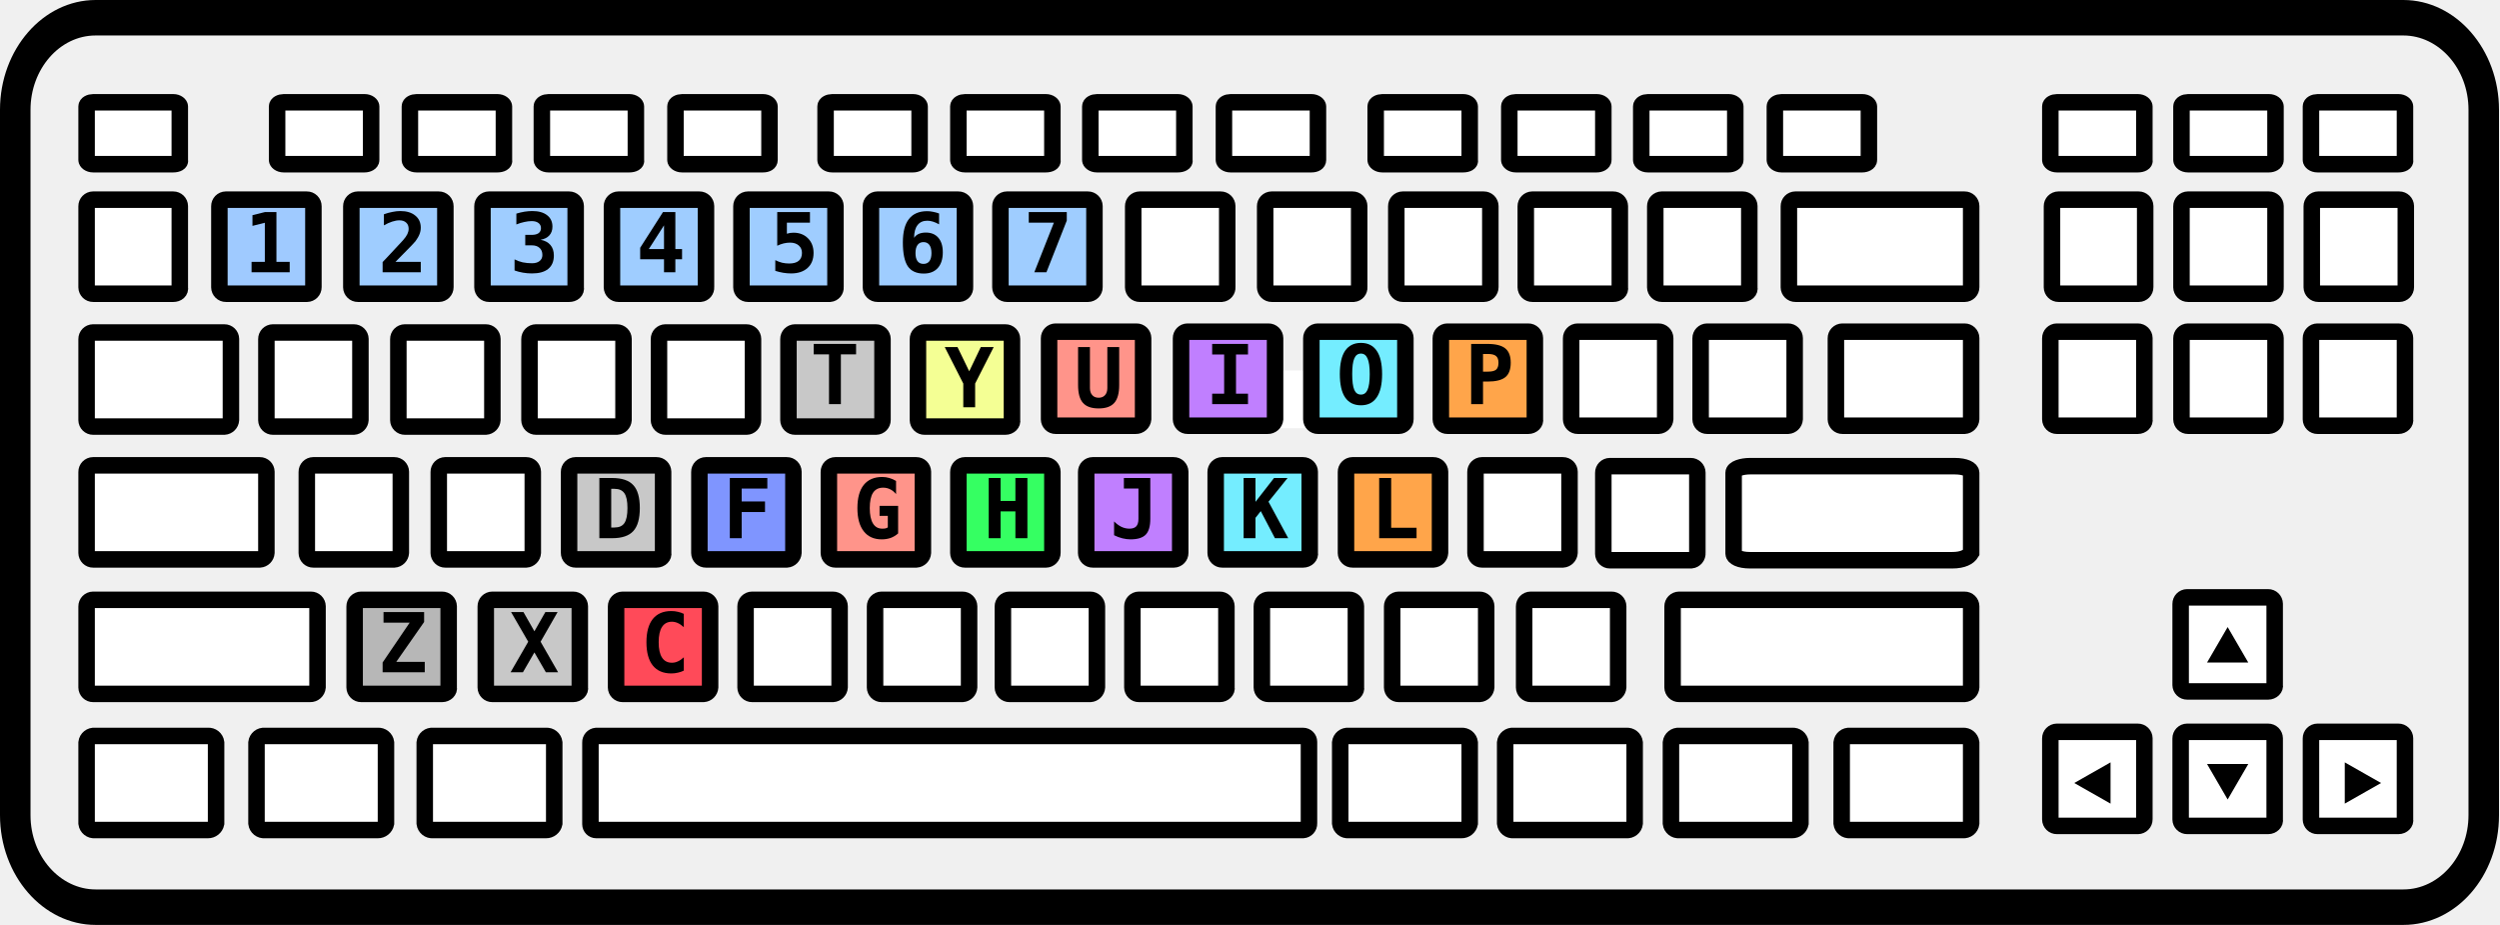
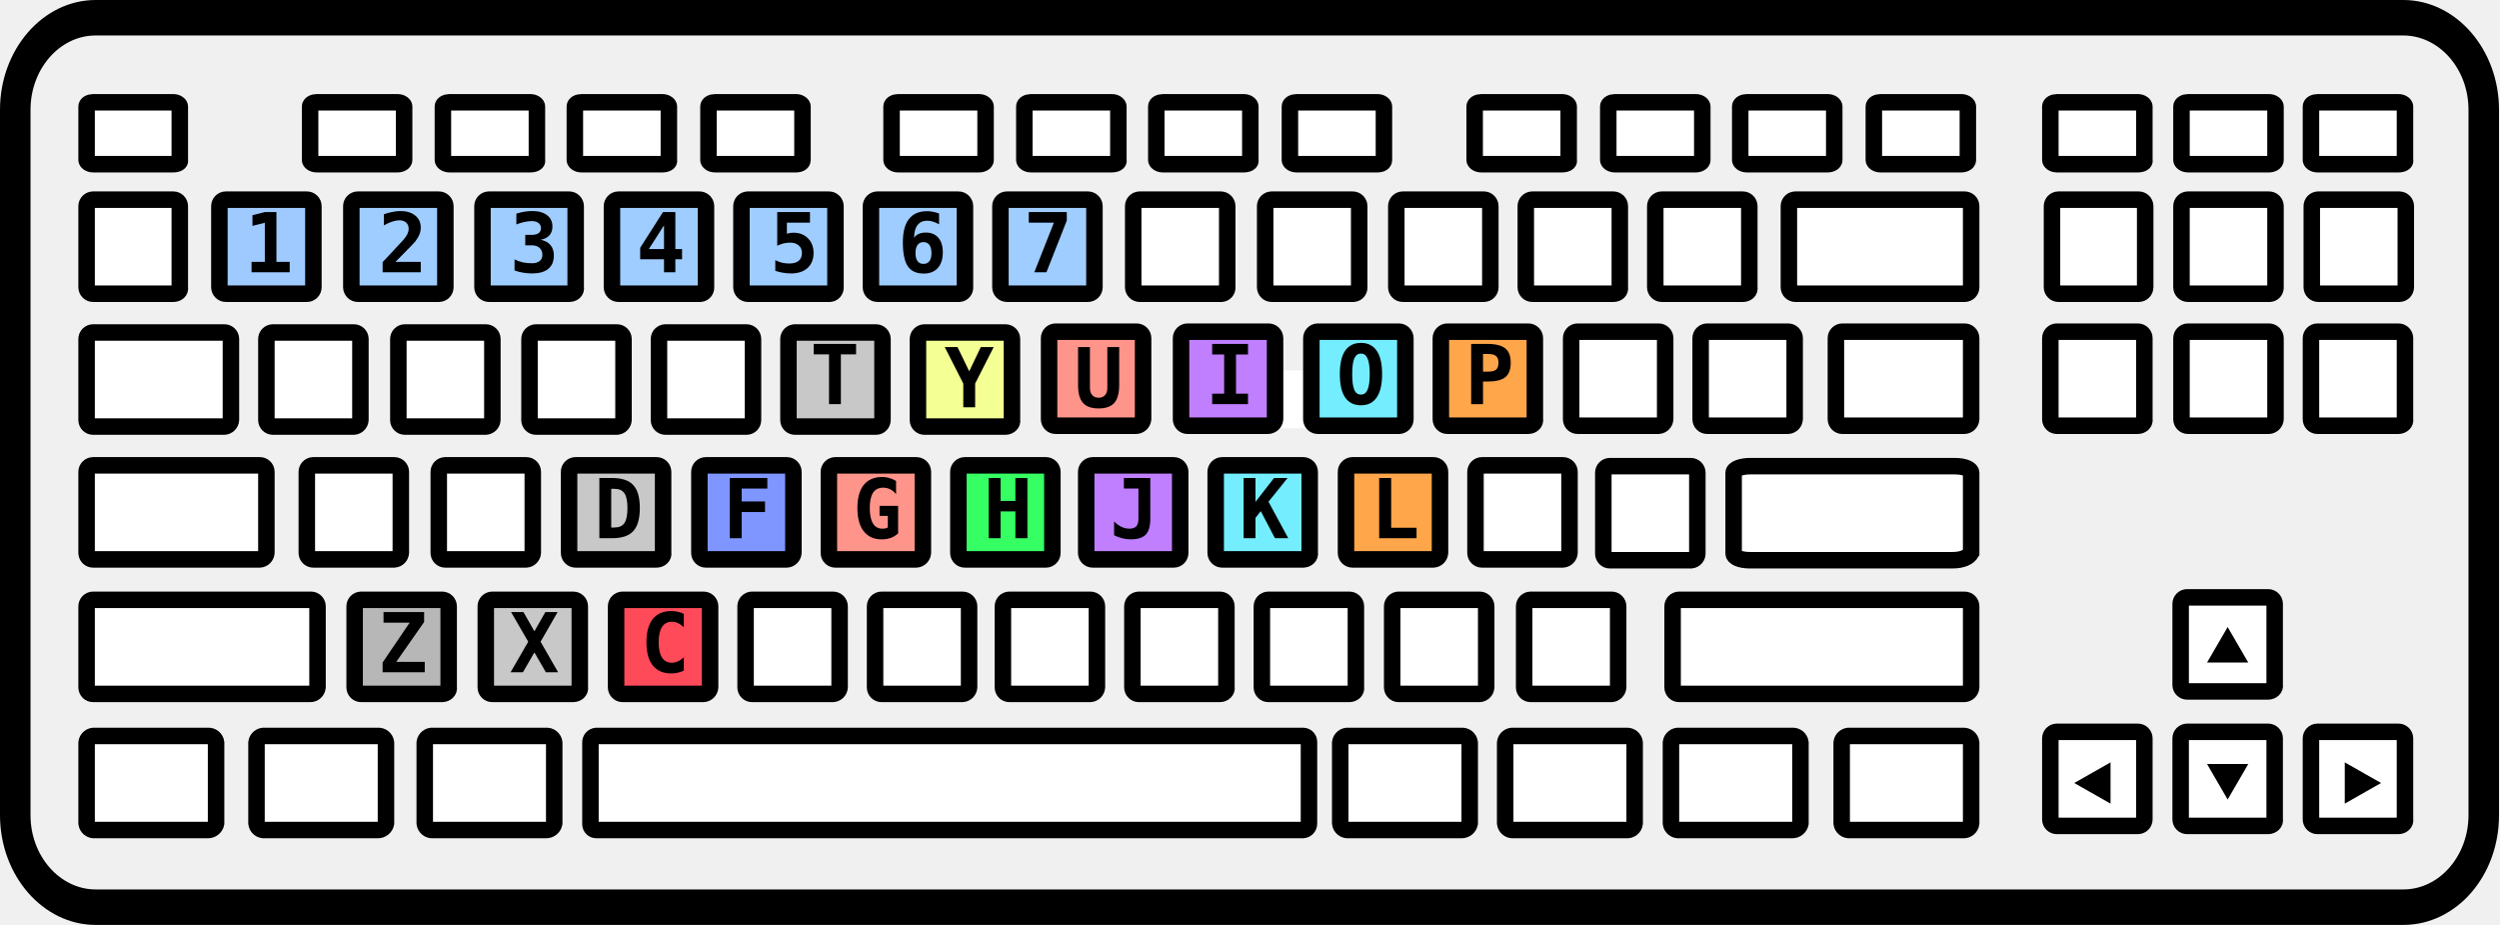
<svg xmlns="http://www.w3.org/2000/svg" id="Layer_1" data-name="Layer 1" viewBox="0 0 303 112.1">
  <defs>
    <style>.cls-1,.cls-12{fill:#fff;}.cls-1,.cls-10,.cls-11,.cls-13,.cls-14,.cls-2,.cls-3,.cls-4,.cls-5,.cls-6,.cls-7,.cls-8,.cls-9{stroke:#000;stroke-miterlimit:10;stroke-width:2px;}.cls-2{fill:#9fcaff;}.cls-3{fill:#9fcdff;}.cls-4{fill:#c8c8c8;}.cls-5{fill:#f4ff94;}.cls-6{fill:#7f95ff;}.cls-7{fill:#ff948a;}.cls-8{fill:#35ff62;}.cls-9{fill:#c07fff;}.cls-10{fill:#74edff;}.cls-11{fill:#ffa54a;}.cls-13{fill:#b7b7b7;}.cls-14{fill:#ff4a59;}.cls-15,.cls-17{isolation:isolate;}.cls-15,.cls-16{font-size:10px;font-family:Consolas-Bold, Consolas;font-weight:700;}</style>
  </defs>
  <path d="M291.4,4.3c4.3,0,7.9,4,7.9,9V98.8c0,4.9-3.5,9-7.9,9H11.6c-4.3,0-7.9-4-7.9-9V13.3c0-4.9,3.5-9,7.9-9H291.4m0-4.3H11.6C5.2,0,0,6,0,13.3H0V98.8c0,7.3,5.2,13.3,11.6,13.3H291.4c6.4,0,11.6-5.9,11.6-13.3V13.3C303,6,297.8,0,291.4,0Z" transform="translate(0 0)" />
  <path class="cls-1" d="M31.5,67.8H11.3a.79.79,0,0,1-.8-.78V57.2a.79.79,0,0,1,.78-.8H31.5a.79.79,0,0,1,.8.78V67A.86.86,0,0,1,31.5,67.8Z" transform="translate(0 0)" />
  <path class="cls-1" d="M27.2,51.7H11.3a.79.79,0,0,1-.8-.78V41.1a.79.79,0,0,1,.78-.8H27.2a.79.79,0,0,1,.8.78V50.9A.86.86,0,0,1,27.2,51.7Z" transform="translate(0 0)" />
  <path class="cls-1" d="M21,35.6H11.3a.79.79,0,0,1-.8-.78V25a.79.79,0,0,1,.78-.8H21a.79.79,0,0,1,.8.78V34.8C21.9,35.3,21.5,35.6,21,35.6Z" transform="translate(0 0)" />
  <path class="cls-1" d="M21,19.9H11.3c-.5,0-.8-.3-.8-.5V12.9c0-.3.4-.5.8-.5H21c.5,0,.8.3.8.5v6.5C21.9,19.7,21.5,19.9,21,19.9Z" transform="translate(0 0)" />
-   <path class="cls-1" d="M44.2,19.9H34.4c-.5,0-.8-.3-.8-.5V12.9c0-.3.4-.5.8-.5h9.8c.5,0,.8.3.8.5v6.5C45,19.7,44.6,19.9,44.2,19.9Z" transform="translate(0 0)" />
-   <path class="cls-1" d="M60.3,19.9H50.5c-.5,0-.8-.3-.8-.5V12.9c0-.3.4-.5.8-.5h9.8c.5,0,.8.3.8.5v6.5C61.2,19.7,60.8,19.9,60.3,19.9Z" transform="translate(0 0)" />
-   <path class="cls-1" d="M76.3,19.9H66.5c-.5,0-.8-.3-.8-.5V12.9c0-.3.4-.5.8-.5h9.8c.5,0,.8.3.8.5v6.5C77.2,19.7,76.8,19.9,76.3,19.9Z" transform="translate(0 0)" />
-   <path class="cls-1" d="M92.5,19.9H82.7c-.5,0-.8-.3-.8-.5V12.9c0-.3.4-.5.8-.5h9.8c.5,0,.8.3.8.5v6.5C93.3,19.7,93,19.9,92.5,19.9Z" transform="translate(0 0)" />
+   <path class="cls-1" d="M48.2,19.9H38.4c-.5,0-.8-.3-.8-.5V12.9c0-.3.4-.5.8-.5h9.8c.5,0,.8.3.8.5v6.5C49,19.7,48.6,19.9,48.2,19.9Z" transform="translate(0 0)" />
+   <path class="cls-1" d="M64.3,19.9H54.5c-.5,0-.8-.3-.8-.5V12.9c0-.3.4-.5.8-.5h9.8c.5,0,.8.3.8.5v6.5C65.2,19.7,64.8,19.9,64.3,19.9Z" transform="translate(0 0)" />
+   <path class="cls-1" d="M80.3,19.9H70.5c-.5,0-.8-.3-.8-.5V12.9c0-.3.4-.5.8-.5h9.8c.5,0,.8.3.8.5v6.5C81.2,19.7,80.8,19.9,80.3,19.9Z" transform="translate(0 0)" />
+   <path class="cls-1" d="M96.5,19.9H86.7c-.5,0-.8-.3-.8-.5V12.9c0-.3.4-.5.8-.5h9.8c.5,0,.8.3.8.5v6.5C97.3,19.7,97,19.9,96.5,19.9Z" transform="translate(0 0)" />
  <path class="cls-2" d="M37.2,35.6H27.4a.79.79,0,0,1-.8-.78V25a.79.79,0,0,1,.78-.8H37.2A.79.79,0,0,1,38,25V34.8a.79.79,0,0,1-.78.8Z" transform="translate(0 0)" />
  <path class="cls-3" d="M53.2,35.6H43.4a.79.79,0,0,1-.8-.78V25a.79.79,0,0,1,.78-.8H53.2A.79.79,0,0,1,54,25V34.8a.79.79,0,0,1-.78.8Z" transform="translate(0 0)" />
  <path class="cls-3" d="M69,35.6H59.3a.79.79,0,0,1-.8-.78V25a.79.79,0,0,1,.78-.8H69a.79.79,0,0,1,.8.78V34.8C69.9,35.3,69.5,35.6,69,35.6Z" transform="translate(0 0)" />
  <path class="cls-3" d="M84.8,35.6H75a.79.79,0,0,1-.8-.78V25a.79.79,0,0,1,.78-.8H84.8a.79.79,0,0,1,.8.78V34.8a.74.74,0,0,1-.67.8Z" transform="translate(0 0)" />
  <path class="cls-3" d="M100.5,35.6H90.7a.79.79,0,0,1-.8-.78V25a.79.79,0,0,1,.78-.8h9.82a.79.79,0,0,1,.8.78V34.8a.74.74,0,0,1-.67.8Z" transform="translate(0 0)" />
  <path class="cls-3" d="M116.2,35.6h-9.8a.79.79,0,0,1-.8-.78V25a.79.79,0,0,1,.78-.8h9.82a.79.79,0,0,1,.8.78V34.8a.74.74,0,0,1-.67.8Z" transform="translate(0 0)" />
  <path class="cls-1" d="M42.9,51.7H33.1a.79.79,0,0,1-.8-.78V41.1a.79.79,0,0,1,.78-.8H42.9a.79.79,0,0,1,.8.78V50.9A.86.86,0,0,1,42.9,51.7Z" transform="translate(0 0)" />
  <path class="cls-1" d="M58.9,51.7H49.1a.79.79,0,0,1-.8-.78V41.1a.79.79,0,0,1,.78-.8H58.9a.79.79,0,0,1,.8.78V50.9A.86.86,0,0,1,58.9,51.7Z" transform="translate(0 0)" />
  <path class="cls-1" d="M74.8,51.7H65a.79.79,0,0,1-.8-.78V41.1a.79.79,0,0,1,.78-.8H74.8a.79.79,0,0,1,.8.78V50.9A.86.86,0,0,1,74.8,51.7Z" transform="translate(0 0)" />
  <path class="cls-1" d="M90.5,51.7H80.7a.79.79,0,0,1-.8-.78V41.1a.79.79,0,0,1,.78-.8H90.5a.79.79,0,0,1,.8.78V50.9a.79.79,0,0,1-.78.8Z" transform="translate(0 0)" />
  <path class="cls-4" d="M106.2,51.7H96.4a.79.79,0,0,1-.8-.78V41.1a.79.79,0,0,1,.78-.8h9.82a.79.79,0,0,1,.8.78V50.9a.79.79,0,0,1-.78.8Z" transform="translate(0 0)" />
  <path class="cls-5" d="M121.9,51.7h-9.8a.79.79,0,0,1-.8-.78V41.1a.79.79,0,0,1,.78-.8h9.82a.79.79,0,0,1,.8.78V50.9C122.8,51.3,122.4,51.7,121.9,51.7Z" transform="translate(0 0)" />
  <path class="cls-1" d="M47.8,67.8H38a.79.79,0,0,1-.8-.78V57.2a.79.79,0,0,1,.78-.8H47.8a.79.79,0,0,1,.8.78V67A.86.86,0,0,1,47.8,67.8Z" transform="translate(0 0)" />
  <path class="cls-1" d="M63.8,67.8H54a.79.79,0,0,1-.8-.78V57.2a.79.79,0,0,1,.78-.8H63.8a.79.79,0,0,1,.8.78V67A.86.86,0,0,1,63.8,67.8Z" transform="translate(0 0)" />
  <path class="cls-4" d="M79.6,67.8H69.8A.79.79,0,0,1,69,67V57.2a.79.79,0,0,1,.78-.8H79.6a.79.79,0,0,1,.8.78V67C80.5,67.4,80.1,67.8,79.6,67.8Z" transform="translate(0 0)" />
  <path class="cls-6" d="M95.4,67.8H85.6a.79.79,0,0,1-.8-.78V57.2a.79.79,0,0,1,.78-.8H95.4a.79.79,0,0,1,.8.78V67A.86.86,0,0,1,95.4,67.8Z" transform="translate(0 0)" />
  <path class="cls-7" d="M111.1,67.8h-9.8a.79.79,0,0,1-.8-.78V57.2a.79.79,0,0,1,.78-.8h9.82a.79.79,0,0,1,.8.78V67A.86.86,0,0,1,111.1,67.8Z" transform="translate(0 0)" />
  <path class="cls-8" d="M126.8,67.8H117a.79.79,0,0,1-.8-.78V57.2a.79.79,0,0,1,.78-.8h9.82a.79.79,0,0,1,.8.78V67a.79.79,0,0,1-.78.8Z" transform="translate(0 0)" />
  <path class="cls-1" d="M158,100.6H72.3a.71.71,0,0,1-.71-.71s0-.06,0-.09V90a.77.77,0,0,1,.7-.8H158a.71.71,0,0,1,.71.71s0,.06,0,.09v9.8A.77.77,0,0,1,158,100.6Z" transform="translate(0 0)" />
  <path class="cls-9" d="M142.3,67.8h-9.8a.79.79,0,0,1-.8-.78V57.2a.79.79,0,0,1,.78-.8h9.82a.79.79,0,0,1,.8.78V67a.79.79,0,0,1-.78.8Z" transform="translate(0 0)" />
  <path class="cls-10" d="M158,67.8h-9.8a.79.79,0,0,1-.8-.78V57.2a.79.79,0,0,1,.78-.8H158a.79.79,0,0,1,.8.78V67C158.9,67.4,158.5,67.8,158,67.8Z" transform="translate(0 0)" />
  <path class="cls-11" d="M173.8,67.8H164a.79.79,0,0,1-.8-.78V57.2a.79.79,0,0,1,.78-.8h9.82a.79.79,0,0,1,.8.78V67A.86.86,0,0,1,173.8,67.8Z" transform="translate(0 0)" />
  <path class="cls-1" d="M189.5,67.8h-9.8a.79.79,0,0,1-.8-.78V57.2a.79.79,0,0,1,.78-.8h9.82a.79.79,0,0,1,.8.78V67A.86.86,0,0,1,189.5,67.8Z" transform="translate(0 0)" />
  <rect class="cls-12" x="152.8" y="44.9" width="7" height="7" />
  <path class="cls-7" d="M137.7,51.6H128a.79.79,0,0,1-.8-.78V41a.79.79,0,0,1,.78-.8h9.82a.79.79,0,0,1,.8.78V50.8A.88.88,0,0,1,137.7,51.6Z" transform="translate(0 0)" />
  <path class="cls-9" d="M153.7,51.6H144a.79.79,0,0,1-.8-.78V41a.79.79,0,0,1,.78-.8h9.82a.79.79,0,0,1,.8.78V50.8A.88.88,0,0,1,153.7,51.6Z" transform="translate(0 0)" />
  <path class="cls-10" d="M169.6,51.6h-9.8a.79.79,0,0,1-.8-.78V41a.79.79,0,0,1,.78-.8h9.82a.79.79,0,0,1,.8.78V50.8a.79.79,0,0,1-.78.8Z" transform="translate(0 0)" />
  <path class="cls-11" d="M185.3,51.6h-9.8a.79.79,0,0,1-.8-.78V41a.79.79,0,0,1,.78-.8h9.82a.79.79,0,0,1,.8.78V50.8C186.2,51.2,185.8,51.6,185.3,51.6Z" transform="translate(0 0)" />
  <path class="cls-1" d="M201.1,51.6h-9.8a.79.79,0,0,1-.8-.78V41a.79.79,0,0,1,.78-.8h9.82a.79.79,0,0,1,.8.78V50.8A.86.86,0,0,1,201.1,51.6Z" transform="translate(0 0)" />
  <path class="cls-1" d="M216.8,51.6H207a.79.79,0,0,1-.8-.78V41a.79.79,0,0,1,.78-.8h9.82a.79.79,0,0,1,.8.78V50.8A.86.86,0,0,1,216.8,51.6Z" transform="translate(0 0)" />
  <path class="cls-1" d="M238.2,84.1H203.6a.79.79,0,0,1-.8-.78V73.5a.79.79,0,0,1,.78-.8H238.2a.79.79,0,0,1,.8.78V83.3A.86.86,0,0,1,238.2,84.1Z" transform="translate(0 0)" />
  <path class="cls-1" d="M259.2,100.1h-9.8a.79.79,0,0,1-.8-.78V89.5a.79.79,0,0,1,.78-.8h9.82a.79.79,0,0,1,.8.78V99.3a.79.79,0,0,1-.78.8Z" transform="translate(0 0)" />
  <path class="cls-1" d="M275,100.1h-9.8a.79.79,0,0,1-.8-.78V89.5a.79.79,0,0,1,.78-.8H275a.79.79,0,0,1,.8.78V99.3C275.9,99.7,275.5,100.1,275,100.1Z" transform="translate(0 0)" />
  <path class="cls-1" d="M275,83.8h-9.8a.79.79,0,0,1-.8-.78V73.2a.79.79,0,0,1,.78-.8H275a.79.79,0,0,1,.8.78V83C275.9,83.4,275.5,83.8,275,83.8Z" transform="translate(0 0)" />
  <path class="cls-1" d="M290.8,100.1H281a.79.79,0,0,1-.8-.78V89.5a.79.79,0,0,1,.78-.8h9.82a.79.79,0,0,1,.8.78V99.3C291.7,99.7,291.3,100.1,290.8,100.1Z" transform="translate(0 0)" />
  <path class="cls-3" d="M131.9,35.6h-9.8a.79.79,0,0,1-.8-.78V25a.79.79,0,0,1,.78-.8h9.82a.79.79,0,0,1,.8.78V34.8a.79.79,0,0,1-.78.8Z" transform="translate(0 0)" />
  <path class="cls-1" d="M148,35.6h-9.8a.79.79,0,0,1-.8-.78V25a.79.79,0,0,1,.78-.8H148a.79.79,0,0,1,.8.78V34.8a.74.74,0,0,1-.67.8Z" transform="translate(0 0)" />
  <path class="cls-1" d="M164,35.6h-9.8a.79.79,0,0,1-.8-.78V25a.79.79,0,0,1,.78-.8H164a.79.79,0,0,1,.8.78V34.8a.74.74,0,0,1-.67.8Z" transform="translate(0 0)" />
  <path class="cls-1" d="M179.9,35.6h-9.8a.79.79,0,0,1-.8-.78V25a.79.79,0,0,1,.78-.8h9.82a.79.79,0,0,1,.8.78V34.8a.79.79,0,0,1-.78.8Z" transform="translate(0 0)" />
  <path class="cls-1" d="M195.6,35.6h-9.8a.79.79,0,0,1-.8-.78V25a.79.79,0,0,1,.78-.8h9.82a.79.79,0,0,1,.8.78V34.8C196.5,35.3,196.1,35.6,195.6,35.6Z" transform="translate(0 0)" />
  <path class="cls-1" d="M211.3,35.6h-9.8a.79.79,0,0,1-.8-.78V25a.79.79,0,0,1,.78-.8h9.82a.79.79,0,0,1,.8.78V34.8C212.2,35.3,211.8,35.6,211.3,35.6Z" transform="translate(0 0)" />
  <path class="cls-1" d="M37.6,84.1H11.3a.79.79,0,0,1-.8-.78V73.5a.79.79,0,0,1,.78-.8H37.7a.79.79,0,0,1,.8.78V83.3A.88.88,0,0,1,37.6,84.1Z" transform="translate(0 0)" />
  <path class="cls-13" d="M53.6,84.1H43.8a.79.79,0,0,1-.8-.78V73.5a.79.79,0,0,1,.78-.8H53.6a.79.79,0,0,1,.8.78V83.3C54.5,83.7,54.1,84.1,53.6,84.1Z" transform="translate(0 0)" />
  <path class="cls-4" d="M69.5,84.1H59.7a.79.79,0,0,1-.8-.78V73.5a.79.79,0,0,1,.78-.8H69.5a.79.79,0,0,1,.8.78V83.3C70.4,83.7,70,84.1,69.5,84.1Z" transform="translate(0 0)" />
  <path class="cls-14" d="M85.3,84.1H75.5a.79.79,0,0,1-.8-.78V73.5a.79.79,0,0,1,.78-.8H85.3a.79.79,0,0,1,.8.78V83.3A.86.86,0,0,1,85.3,84.1Z" transform="translate(0 0)" />
  <path class="cls-1" d="M101,84.1H91.2a.79.79,0,0,1-.8-.78V73.5a.79.79,0,0,1,.78-.8H101a.79.79,0,0,1,.8.78V83.3A.86.86,0,0,1,101,84.1Z" transform="translate(0 0)" />
  <path class="cls-1" d="M116.7,84.1h-9.8a.79.79,0,0,1-.8-.78V73.5a.79.79,0,0,1,.78-.8h9.82a.79.79,0,0,1,.8.78V83.3A.86.86,0,0,1,116.7,84.1Z" transform="translate(0 0)" />
  <path class="cls-1" d="M132.2,84.1h-9.8a.79.79,0,0,1-.8-.78V73.5a.79.79,0,0,1,.78-.8h9.82a.79.79,0,0,1,.8.78V83.3A.86.86,0,0,1,132.2,84.1Z" transform="translate(0 0)" />
  <path class="cls-1" d="M147.9,84.1h-9.8a.79.79,0,0,1-.8-.78V73.5a.79.79,0,0,1,.78-.8h9.82a.79.79,0,0,1,.8.78V83.3C148.8,83.7,148.4,84.1,147.9,84.1Z" transform="translate(0 0)" />
  <path class="cls-1" d="M163.6,84.1h-9.8a.79.79,0,0,1-.8-.78V73.5a.79.79,0,0,1,.78-.8h9.82a.79.79,0,0,1,.8.78V83.3C164.5,83.7,164.1,84.1,163.6,84.1Z" transform="translate(0 0)" />
  <path class="cls-1" d="M179.4,84.1h-9.8a.79.79,0,0,1-.8-.78V73.5a.79.79,0,0,1,.78-.8h9.82a.79.79,0,0,1,.8.78V83.3A.86.86,0,0,1,179.4,84.1Z" transform="translate(0 0)" />
  <path class="cls-1" d="M195.4,84.1h-9.8a.79.79,0,0,1-.8-.78V73.5a.79.79,0,0,1,.78-.8h9.82a.79.79,0,0,1,.8.78V83.3A.86.86,0,0,1,195.4,84.1Z" transform="translate(0 0)" />
-   <path class="cls-1" d="M110.7,19.9h-9.8c-.5,0-.8-.3-.8-.5V12.9c0-.3.4-.5.8-.5h9.8c.5,0,.8.3.8.5v6.5C111.5,19.7,111.1,19.9,110.7,19.9Z" transform="translate(0 0)" />
-   <path class="cls-1" d="M126.8,19.9H117c-.5,0-.8-.3-.8-.5V12.9c0-.3.4-.5.8-.5h9.8c.5,0,.8.3.8.5v6.5C127.7,19.7,127.3,19.9,126.8,19.9Z" transform="translate(0 0)" />
-   <path class="cls-1" d="M142.8,19.9H133c-.5,0-.8-.3-.8-.5V12.9c0-.3.4-.5.8-.5h9.8c.5,0,.8.3.8.5v6.5C143.7,19.7,143.3,19.9,142.8,19.9Z" transform="translate(0 0)" />
-   <path class="cls-1" d="M159,19.9h-9.8c-.5,0-.8-.3-.8-.5V12.9c0-.3.4-.5.8-.5H159c.5,0,.8.3.8.5v6.5C159.8,19.7,159.5,19.9,159,19.9Z" transform="translate(0 0)" />
-   <path class="cls-1" d="M177.4,19.9h-9.8c-.5,0-.8-.3-.8-.5V12.9c0-.3.4-.5.8-.5h9.8c.5,0,.8.3.8.5v6.5C178.3,19.7,177.9,19.9,177.4,19.9Z" transform="translate(0 0)" />
-   <path class="cls-1" d="M193.6,19.9h-9.8c-.5,0-.8-.3-.8-.5V12.9c0-.3.4-.5.8-.5h9.8c.5,0,.8.3.8.5v6.5C194.4,19.7,194,19.9,193.6,19.9Z" transform="translate(0 0)" />
-   <path class="cls-1" d="M209.6,19.9h-9.8c-.5,0-.8-.3-.8-.5V12.9c0-.3.4-.5.8-.5h9.8c.5,0,.8.3.8.5v6.5C210.4,19.7,210,19.9,209.6,19.9Z" transform="translate(0 0)" />
-   <path class="cls-1" d="M225.8,19.9H216c-.5,0-.8-.3-.8-.5V12.9c0-.3.4-.5.8-.5h9.8c.5,0,.8.3.8.5v6.5C226.6,19.7,226.2,19.9,225.8,19.9Z" transform="translate(0 0)" />
+   <path class="cls-1" d="M118.7,19.9h-9.8c-.5,0-.8-.3-.8-.5V12.9c0-.3.4-.5.8-.5h9.8c.5,0,.8.3.8.5v6.5C119.5,19.7,119.1,19.9,118.7,19.9Z" transform="translate(0 0)" />
+   <path class="cls-1" d="M134.8,19.9H125c-.5,0-.8-.3-.8-.5V12.9c0-.3.4-.5.8-.5h9.8c.5,0,.8.3.8.5v6.5C135.7,19.7,135.3,19.9,134.8,19.9Z" transform="translate(0 0)" />
+   <path class="cls-1" d="M150.8,19.9H141c-.5,0-.8-.3-.8-.5V12.9c0-.3.4-.5.8-.5h9.8c.5,0,.8.3.8.5v6.5C151.7,19.7,151.3,19.9,150.8,19.9Z" transform="translate(0 0)" />
+   <path class="cls-1" d="M167,19.9h-9.8c-.5,0-.8-.3-.8-.5V12.9c0-.3.4-.5.8-.5H167c.5,0,.8.3.8.5v6.5C167.8,19.7,167.5,19.9,167,19.9Z" transform="translate(0 0)" />
+   <path class="cls-1" d="M189.4,19.9h-9.8c-.5,0-.8-.3-.8-.5V12.9c0-.3.4-.5.8-.5h9.8c.5,0,.8.3.8.5v6.5C190.3,19.7,189.9,19.9,189.4,19.9Z" transform="translate(0 0)" />
+   <path class="cls-1" d="M205.6,19.9h-9.8c-.5,0-.8-.3-.8-.5V12.9c0-.3.4-.5.8-.5h9.8c.5,0,.8.3.8.5v6.5C206.4,19.7,206,19.9,205.6,19.9Z" transform="translate(0 0)" />
+   <path class="cls-1" d="M221.6,19.9h-9.8c-.5,0-.8-.3-.8-.5V12.9c0-.3.4-.5.8-.5h9.8c.5,0,.8.3.8.5v6.5C222.4,19.7,222,19.9,221.6,19.9Z" transform="translate(0 0)" />
+   <path class="cls-1" d="M237.8,19.9H228c-.5,0-.8-.3-.8-.5V12.9c0-.3.4-.5.8-.5h9.8c.5,0,.8.3.8.5v6.5C238.6,19.7,238.2,19.9,237.8,19.9Z" transform="translate(0 0)" />
  <path class="cls-1" d="M259.2,51.6h-9.8a.79.79,0,0,1-.8-.78V41a.79.79,0,0,1,.78-.8h9.82a.79.79,0,0,1,.8.78V50.8C260.1,51.2,259.7,51.6,259.2,51.6Z" transform="translate(0 0)" />
  <path class="cls-1" d="M275.1,51.6h-9.8a.79.79,0,0,1-.8-.78V41a.79.79,0,0,1,.78-.8h9.82a.79.79,0,0,1,.8.78V50.8A.86.86,0,0,1,275.1,51.6Z" transform="translate(0 0)" />
  <path class="cls-1" d="M290.8,51.6H281a.79.79,0,0,1-.8-.78V41a.79.79,0,0,1,.78-.8h9.82a.79.79,0,0,1,.8.78V50.8C291.7,51.2,291.3,51.6,290.8,51.6Z" transform="translate(0 0)" />
  <path class="cls-1" d="M259.3,35.6h-9.7a.79.79,0,0,1-.8-.78V25a.79.79,0,0,1,.78-.8h9.72a.79.79,0,0,1,.8.78V34.8a.79.79,0,0,1-.78.8Z" transform="translate(0 0)" />
  <path class="cls-1" d="M275.1,35.6h-9.8a.79.79,0,0,1-.8-.78V25a.79.79,0,0,1,.78-.8h9.82a.79.79,0,0,1,.8.78V34.8a.74.74,0,0,1-.67.8Z" transform="translate(0 0)" />
  <path class="cls-1" d="M290.9,35.6h-9.8a.79.79,0,0,1-.8-.78V25a.79.79,0,0,1,.78-.8h9.82a.79.79,0,0,1,.8.78V34.8a.79.79,0,0,1-.78.8Z" transform="translate(0 0)" />
  <path class="cls-1" d="M259.2,19.9h-9.8c-.5,0-.8-.3-.8-.5V12.9c0-.3.4-.5.8-.5h9.8c.5,0,.8.3.8.5v6.5C260.1,19.7,259.7,19.9,259.2,19.9Z" transform="translate(0 0)" />
  <path class="cls-1" d="M275.1,19.9h-9.8c-.5,0-.8-.3-.8-.5V12.9c0-.3.4-.5.8-.5h9.8c.5,0,.8.3.8.5v6.5C275.9,19.7,275.5,19.9,275.1,19.9Z" transform="translate(0 0)" />
  <path class="cls-1" d="M290.8,19.9H281c-.5,0-.8-.3-.8-.5V12.9c0-.3.4-.5.8-.5h9.8c.5,0,.8.3.8.5v6.5C291.7,19.7,291.3,19.9,290.8,19.9Z" transform="translate(0 0)" />
  <path class="cls-1" d="M205,67.9h-9.8a.79.79,0,0,1-.8-.78V57.3a.79.79,0,0,1,.78-.8H205a.79.79,0,0,1,.8.78V67a.83.83,0,0,1-.74.9Z" transform="translate(0 0)" />
  <path class="cls-1" d="M236.7,67.9H212.2c-1.3,0-2-.4-2-.8V57.3c0-.5,1-.8,2-.8H237c1.3,0,2,.4,2,.8V67C238.7,67.5,238,67.9,236.7,67.9Z" transform="translate(0 0)" />
  <path class="cls-1" d="M238.2,35.6H217.7a.79.79,0,0,1-.8-.78V25a.79.79,0,0,1,.78-.8H238.2a.79.79,0,0,1,.8.78V34.8a.79.79,0,0,1-.78.8Z" transform="translate(0 0)" />
  <path class="cls-1" d="M238.2,51.6H223.4a.79.79,0,0,1-.8-.78V41a.79.79,0,0,1,.78-.8H238.2a.79.79,0,0,1,.8.78V50.8A.86.86,0,0,1,238.2,51.6Z" transform="translate(0 0)" />
  <path class="cls-1" d="M238,100.6H224.3a.92.92,0,0,1-1-.8V90a.91.91,0,0,1,1-.8H238a.92.92,0,0,1,1,.8v9.8A.92.92,0,0,1,238,100.6Z" transform="translate(0 0)" />
  <path class="cls-1" d="M217.3,100.6H203.6a.92.92,0,0,1-1-.8V90a.91.91,0,0,1,1-.8h13.7a.92.92,0,0,1,1,.8v9.8A1,1,0,0,1,217.3,100.6Z" transform="translate(0 0)" />
  <path class="cls-1" d="M197.2,100.6H183.5a.92.92,0,0,1-1-.8V90a.91.91,0,0,1,1-.8h13.7a.92.92,0,0,1,1,.8v9.8A.92.92,0,0,1,197.2,100.6Z" transform="translate(0 0)" />
  <path class="cls-1" d="M177.2,100.6H163.5a.92.92,0,0,1-1-.8V90a.91.91,0,0,1,1-.8h13.7a.92.92,0,0,1,1,.8v9.8A1,1,0,0,1,177.2,100.6Z" transform="translate(0 0)" />
  <path class="cls-1" d="M25.2,100.6H11.5a.92.92,0,0,1-1-.8V90a.91.91,0,0,1,1-.8H25.2a.92.92,0,0,1,1,.8v9.8A1,1,0,0,1,25.2,100.6Z" transform="translate(0 0)" />
  <path class="cls-1" d="M45.8,100.6H32.1a.92.92,0,0,1-1-.8V90a.91.91,0,0,1,1-.8H45.8a.92.92,0,0,1,1,.8v9.8A1,1,0,0,1,45.8,100.6Z" transform="translate(0 0)" />
  <path class="cls-1" d="M66.2,100.6H52.5a.92.92,0,0,1-1-.8V90a.91.91,0,0,1,1-.8H66.2a.92.92,0,0,1,1,.8v9.8A1,1,0,0,1,66.2,100.6Z" transform="translate(0 0)" />
  <text class="cls-15" transform="translate(103.38 65.23)">G</text>
  <text class="cls-15" transform="translate(119.21 65.23)">H</text>
  <text class="cls-15" transform="translate(72 65.23)">D</text>
  <text class="cls-15" transform="translate(87.6 65.23)">F</text>
  <polygon points="267.6 80.3 270.1 76 272.6 80.3 267.6 80.3" />
  <polygon points="272.6 92.6 270.1 96.9 267.6 92.6 272.6 92.6" />
  <polygon points="255.9 97.4 251.5 94.9 255.9 92.4 255.9 97.4" />
  <polygon points="284.3 92.4 288.7 94.9 284.3 97.4 284.3 92.4" />
  <text class="cls-16" transform="translate(45.83 33)">2</text>
  <text class="cls-16" transform="translate(61.78 33)">3</text>
  <text class="cls-16" transform="translate(77.12 33)">4</text>
  <text class="cls-16" transform="translate(93.3 33)">5</text>
  <text class="cls-16" transform="translate(108.83 33)">6</text>
  <text class="cls-16" transform="translate(124.08 33)">7</text>
  <text class="cls-16" transform="translate(29.58 33)">1</text>
  <text class="cls-15" transform="translate(134.55 65.23)">J</text>
  <text class="cls-15" transform="translate(150.21 65.23)">K</text>
  <text class="cls-15" transform="translate(166.13 65.23)">L</text>
  <text class="cls-15" transform="translate(61.78 81.48)">X</text>
  <text class="cls-15" transform="translate(98.22 48.98)">T</text>
  <text class="cls-15" transform="translate(45.83 81.48)">Z</text>
  <text class="cls-15" transform="translate(114.5 49.36)">Y</text>
  <text class="cls-17" />
  <text class="cls-15" transform="translate(77.63 81.48)">C</text>
  <text class="cls-15" transform="translate(177.58 48.98)">P</text>
  <text class="cls-15" transform="translate(162 48.98)">O</text>
  <text class="cls-15" transform="translate(146.13 48.98)">I</text>
  <text class="cls-15" transform="translate(130.2 49.36)">U</text>
</svg>
